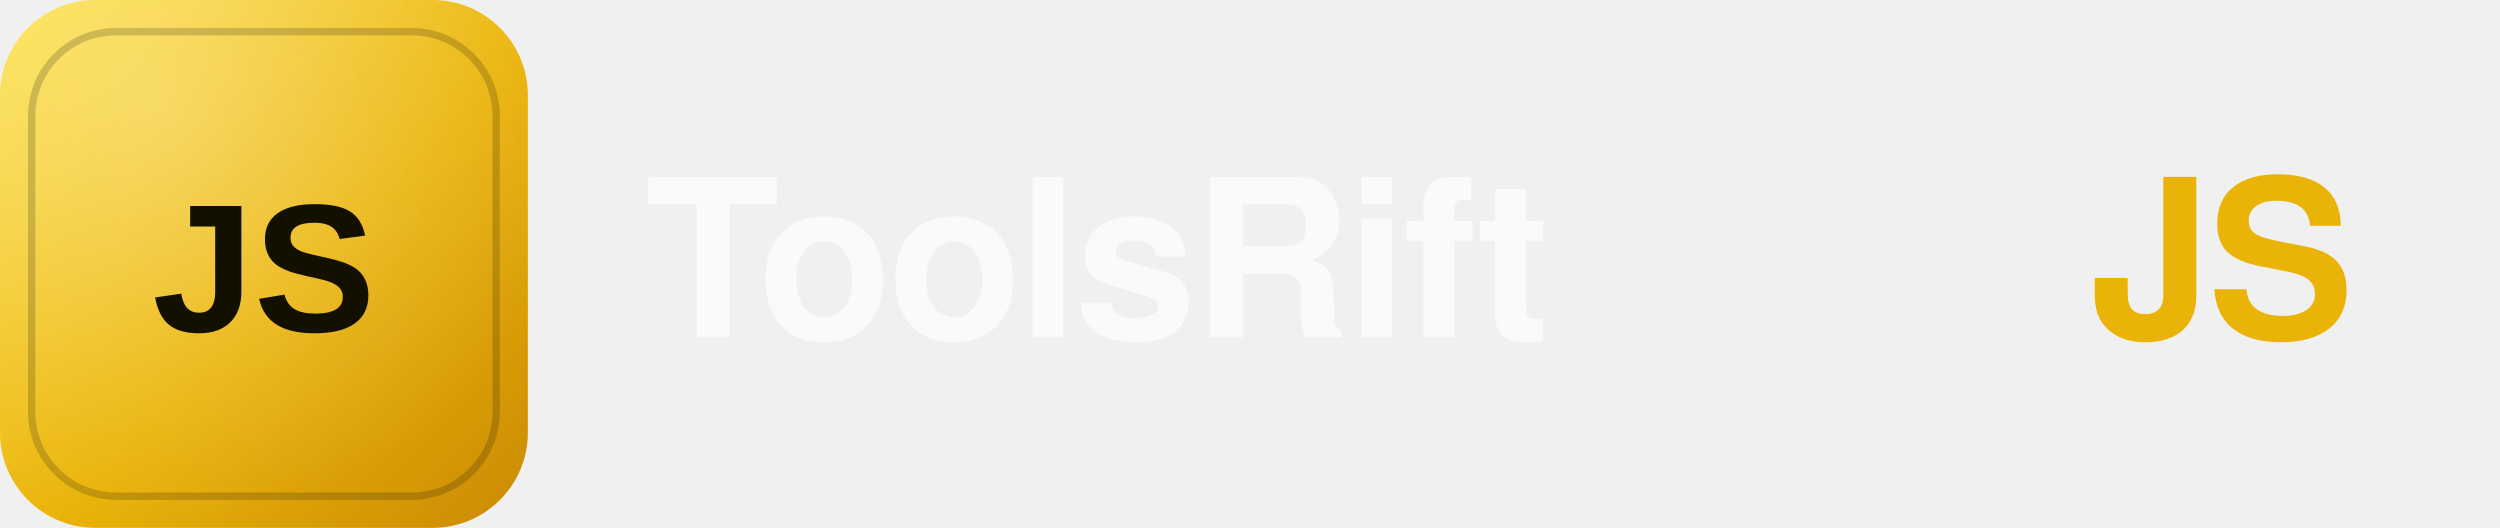
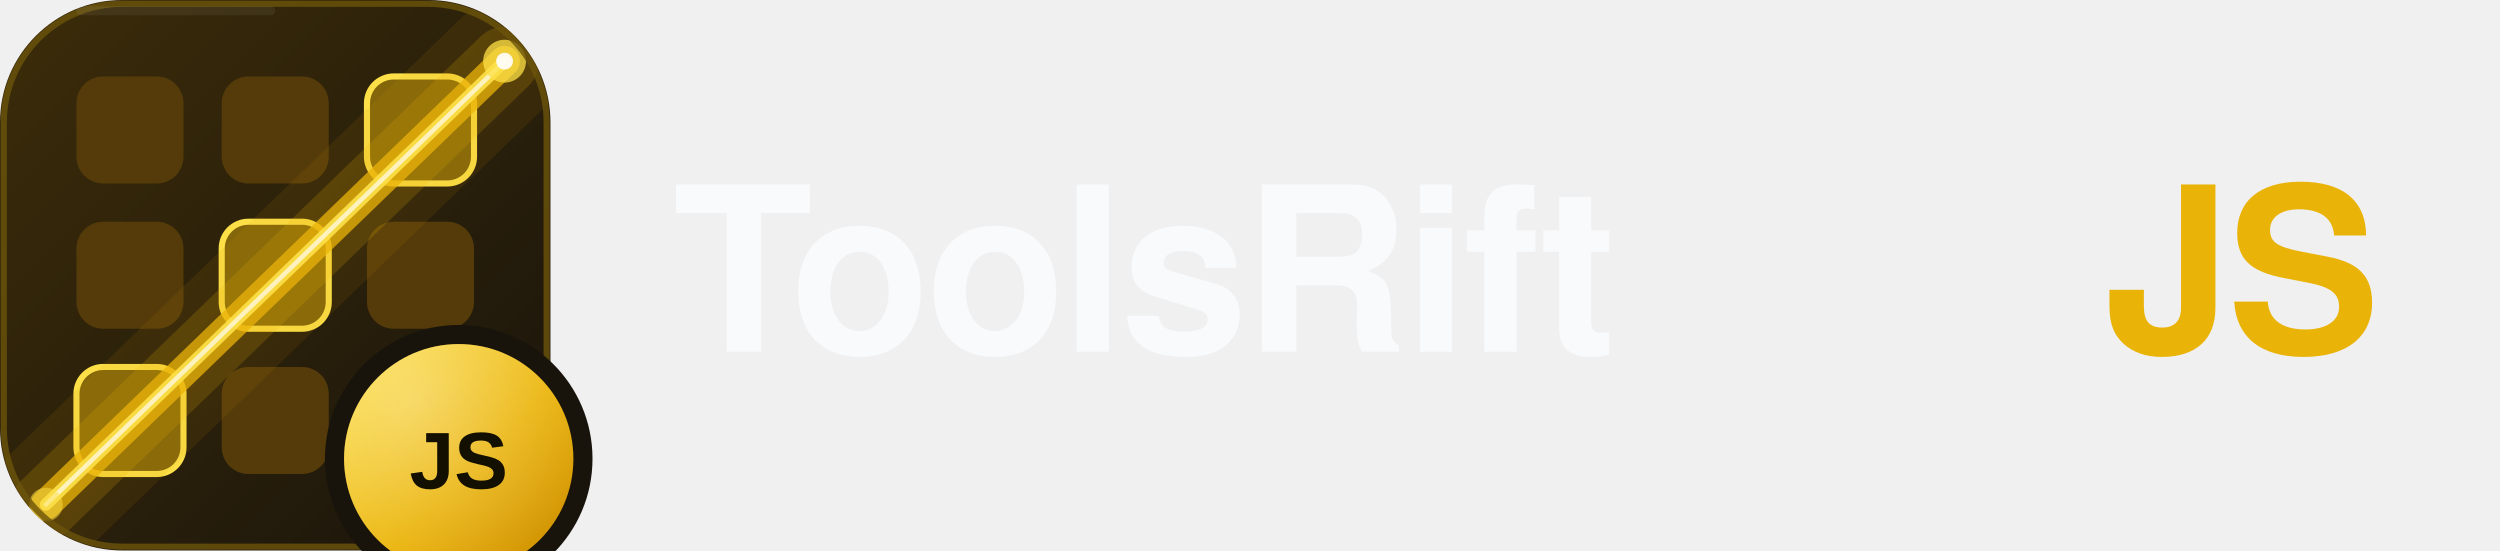
- <svg xmlns="http://www.w3.org/2000/svg" viewBox="0 0 341 72" width="341" height="72" role="img" aria-label="ToolsRift JS">
+ <svg xmlns="http://www.w3.org/2000/svg" viewBox="0 0 327 72" width="327" height="72" role="img" aria-label="ToolsRift JS">
  <g>
    <defs>
-       <linearGradient id="l-g" x1="0" y1="0" x2="1" y2="1">
+       <linearGradient id="l-bg" x1="0" y1="0" x2="1" y2="1">
+         <stop offset="0" stop-color="#3c2c0a" />
+         <stop offset="1" stop-color="#19140b" />
+       </linearGradient>
+       <linearGradient id="l-cg" x1="0" y1="0" x2="1" y2="1">
        <stop offset="0" stop-color="#FDE047" />
        <stop offset="0.55" stop-color="#EAB308" />
        <stop offset="1" stop-color="#CA8A04" />
      </linearGradient>
-       <radialGradient id="l-hl" cx="0.3" cy="0.2" r="0.8">
-         <stop offset="0" stop-color="#fff" stop-opacity="0.28" />
+       <radialGradient id="l-hl" cx="0.3" cy="0.25" r="0.8">
+         <stop offset="0" stop-color="#fff" stop-opacity="0.3" />
        <stop offset="1" stop-color="#fff" stop-opacity="0" />
      </radialGradient>
      <clipPath id="l-c">
-         <rect width="72" height="72" rx="13.0" />
+         <rect width="72.00" height="72.00" rx="16.00" />
      </clipPath>
    </defs>
+     <rect width="72.00" height="72.00" rx="16.00" fill="url(#l-bg)" />
    <g clip-path="url(#l-c)">
-       <rect width="72" height="72" fill="url(#l-g)" />
-       <rect width="72" height="72" fill="url(#l-hl)" />
-       <rect x="4.32" y="4.32" width="63.36" height="63.36" rx="11.52" fill="none" stroke="#0A0A06" stroke-opacity="0.18" stroke-width="1" />
+       <rect x="10.00" y="10.00" width="14.00" height="14.00" rx="3.50" fill="#543b09" />
+       <rect x="29.00" y="10.00" width="14.00" height="14.00" rx="3.50" fill="#543b09" />
+       <rect x="48.00" y="10.00" width="14.00" height="14.00" rx="3.50" fill="#543b09" />
+       <rect x="10.00" y="29.00" width="14.00" height="14.00" rx="3.50" fill="#543b09" />
+       <rect x="29.00" y="29.00" width="14.00" height="14.00" rx="3.50" fill="#543b09" />
+       <rect x="48.00" y="29.00" width="14.00" height="14.00" rx="3.50" fill="#543b09" />
+       <rect x="10.00" y="48.00" width="14.00" height="14.00" rx="3.50" fill="#543b09" />
+       <rect x="29.00" y="48.00" width="14.00" height="14.00" rx="3.50" fill="#543b09" />
+       <rect x="48.00" y="48.00" width="14.00" height="14.00" rx="3.50" fill="#543b09" />
+       <rect x="48.00" y="10.00" width="14.00" height="14.00" rx="3.50" fill="#83660a" stroke="#FDE047" stroke-width="0.80" />
+       <rect x="29.00" y="29.00" width="14.00" height="14.00" rx="3.50" fill="#83660a" stroke="#FDE047" stroke-width="0.80" />
+       <rect x="10.00" y="48.00" width="14.00" height="14.00" rx="3.50" fill="#83660a" stroke="#FDE047" stroke-width="0.80" />
+       <g class="tr-rift">
+         <line x1="66.00" y1="8.00" x2="6.00" y2="66.00" stroke="#CA8A04" stroke-width="16.00" stroke-linecap="round" opacity="0.1" />
+         <line x1="66.00" y1="8.00" x2="6.00" y2="66.00" stroke="#EAB308" stroke-width="9.00" stroke-linecap="round" opacity="0.18" />
+         <line x1="66.00" y1="8.00" x2="6.00" y2="66.00" stroke="#EAB308" stroke-width="4.00" stroke-linecap="round" opacity="0.75" />
+         <line x1="66.00" y1="8.00" x2="6.00" y2="66.00" stroke="#FDE047" stroke-width="1.60" stroke-linecap="round" opacity="0.9" />
+         <line x1="66.00" y1="8.00" x2="6.00" y2="66.00" stroke="#FFFFFF" stroke-width="0.60" stroke-linecap="round" opacity="0.65" />
+       </g>
+       <circle cx="66.00" cy="8.00" r="2.80" fill="#FDE047" opacity="0.75" />
+       <circle cx="66.00" cy="8.00" r="1.10" fill="#fff" opacity="0.9" />
+       <circle cx="6.00" cy="66.00" r="2.20" fill="#FDE047" opacity="0.5" />
    </g>
-     <g transform="translate(12.96 12.96) scale(0.4608)" color="#141000">
+     <rect x="0.50" y="0.50" width="71.00" height="71.00" rx="15.50" fill="none" stroke="#6c540a" stroke-width="0.80" opacity="0.8" />
+     <rect x="10.00" y="0.80" width="26.00" height="1.20" rx="0.60" fill="#fff" opacity="0.06" />
+     <circle cx="60.00" cy="60.00" r="17.50" fill="#19140b" />
+     <circle cx="60.00" cy="60.00" r="15.00" fill="url(#l-cg)" />
+     <circle cx="60.00" cy="60.00" r="15.00" fill="url(#l-hl)" />
+     <g transform="translate(50.25 50.25) scale(0.195)" color="#141000">
      <text x="50" y="70" text-anchor="middle" font-family="Arial Black, Arial, Helvetica, sans-serif" font-weight="900" font-size="54" fill="currentColor">JS</text>
    </g>
  </g>
  <text x="88" y="46" font-family="Sora, 'Segoe UI', system-ui, -apple-system, Helvetica, Arial, sans-serif" font-weight="800" font-size="30" letter-spacing="-0.6" fill="#F8FAFC">ToolsRift</text>
-   <text x="285" y="46" font-family="Sora, 'Segoe UI', system-ui, -apple-system, Helvetica, Arial, sans-serif" font-weight="800" font-size="30" letter-spacing="-0.6" fill="#EAB308">JS</text>
+   <text x="275.2" y="46" font-family="Sora, 'Segoe UI', system-ui, -apple-system, Helvetica, Arial, sans-serif" font-weight="800" font-size="30" letter-spacing="-0.6" fill="#EAB308">JS</text>
</svg>
